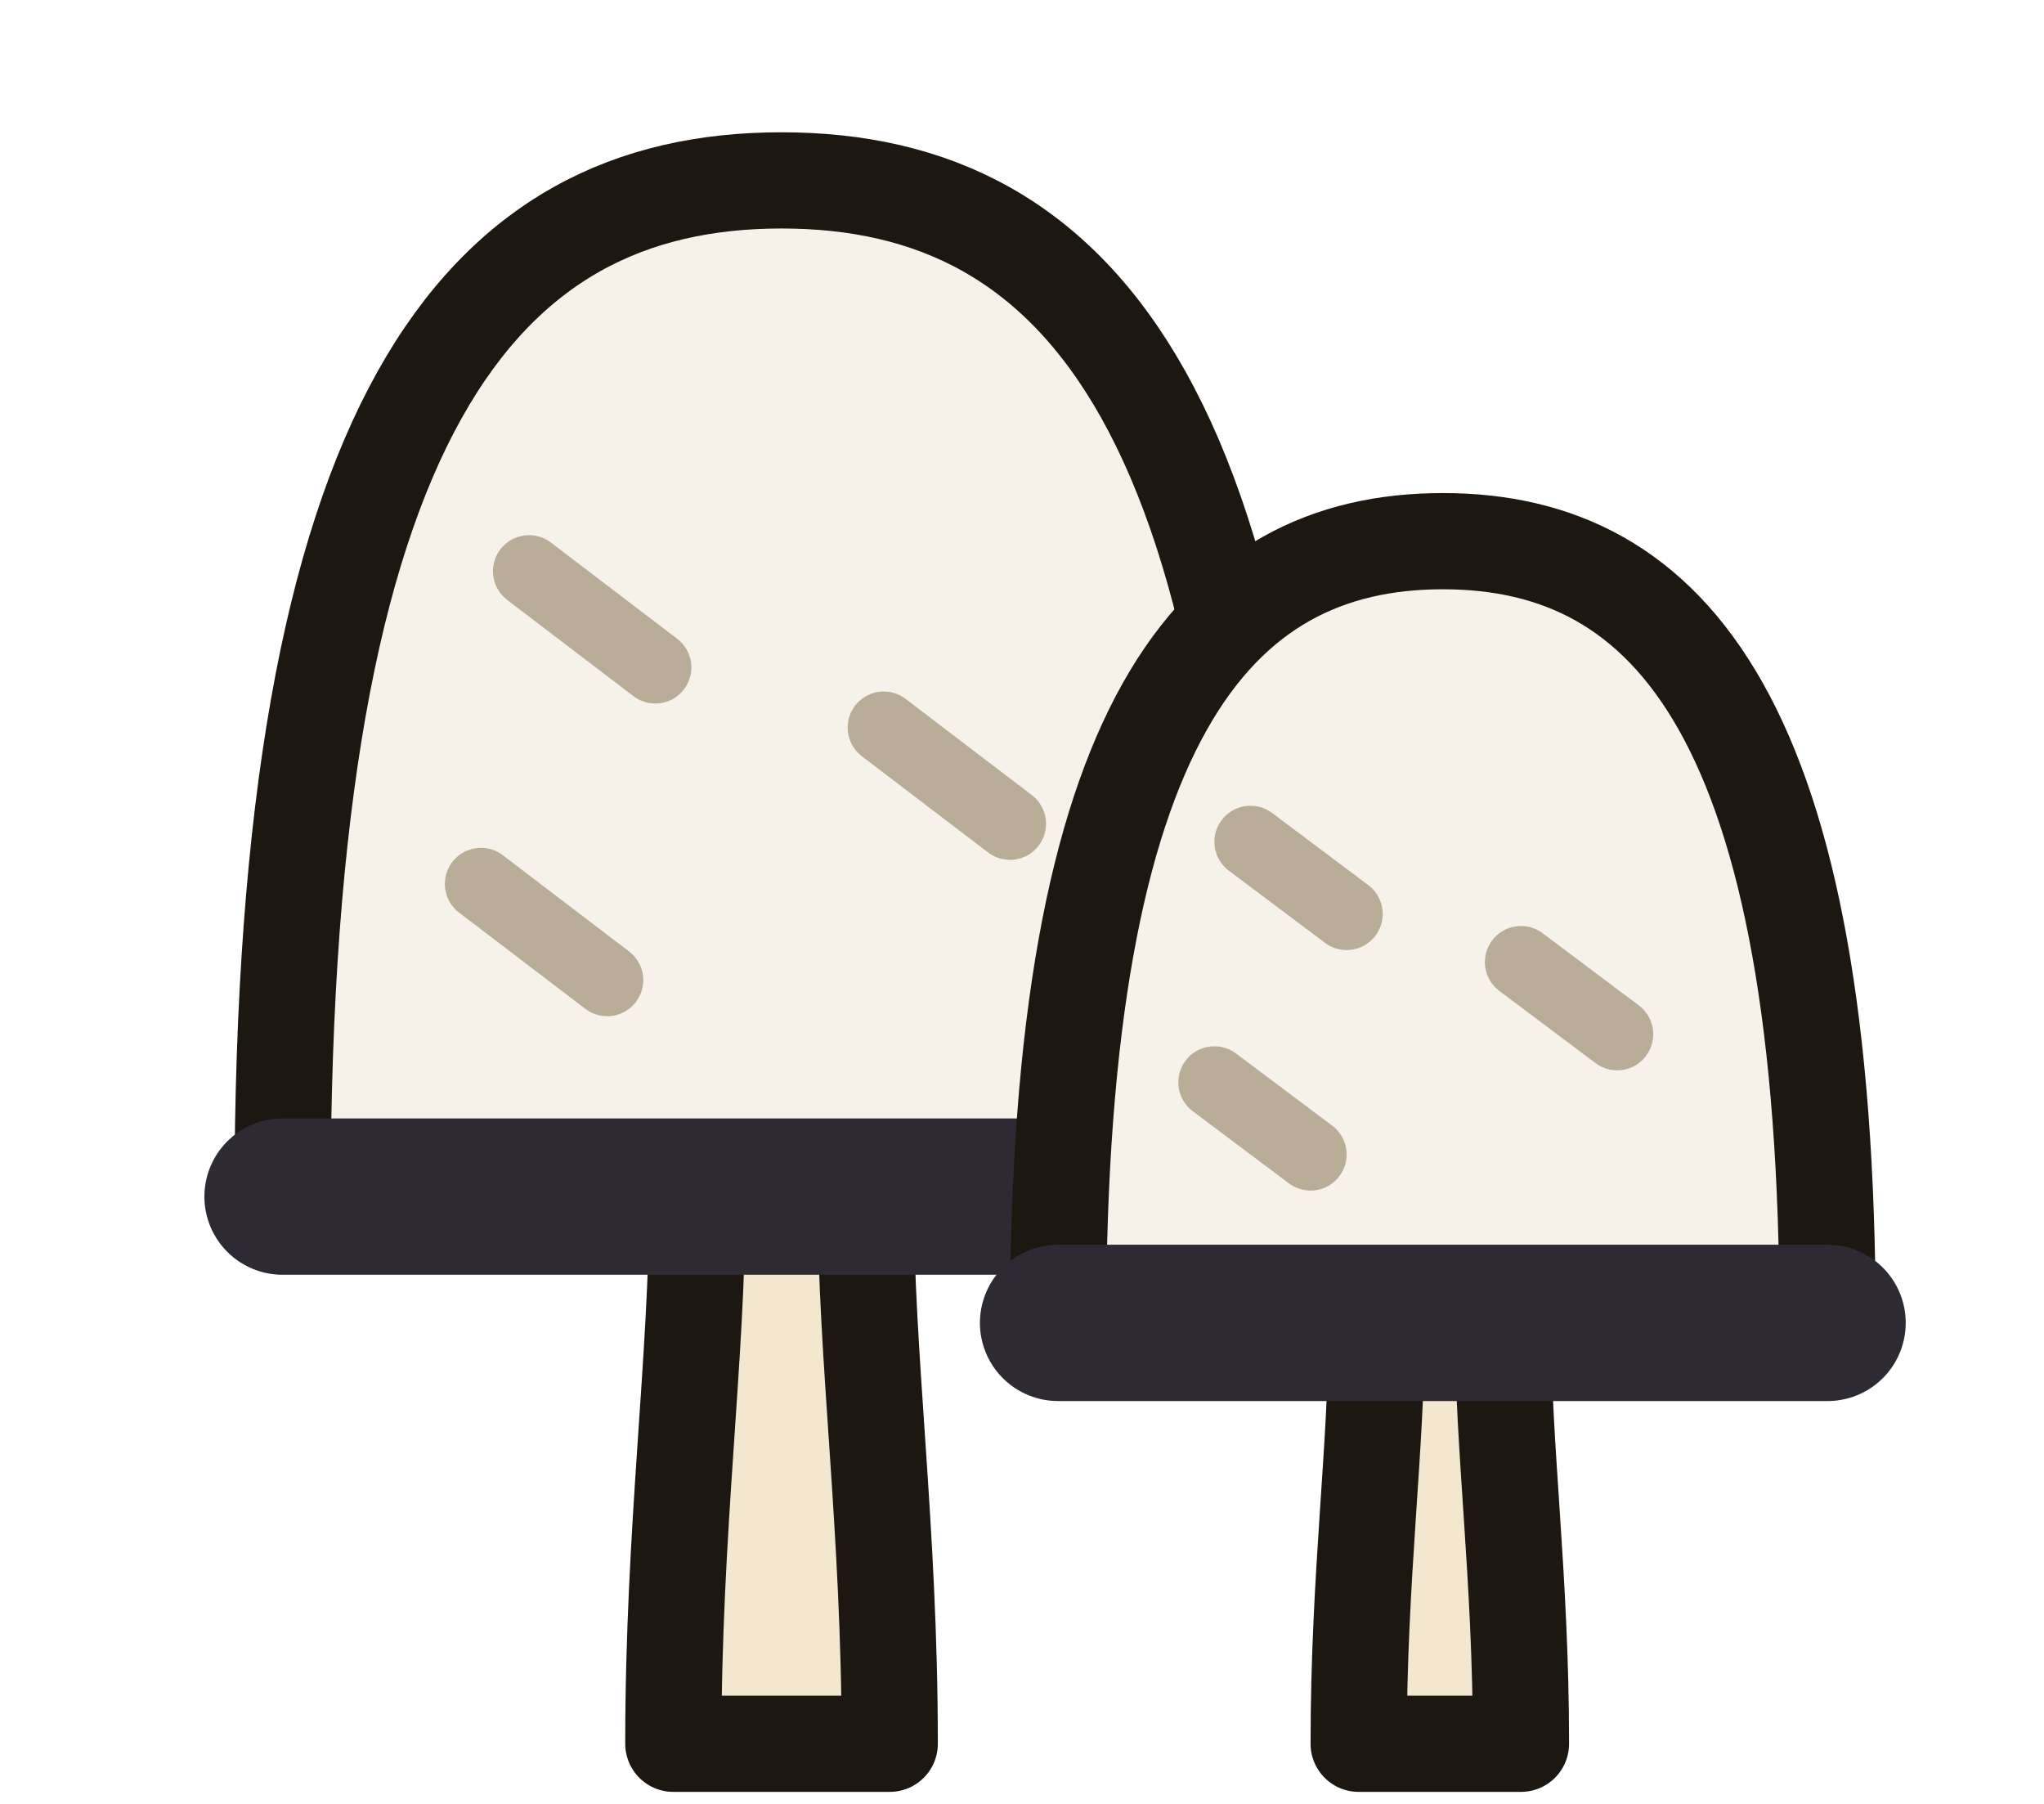
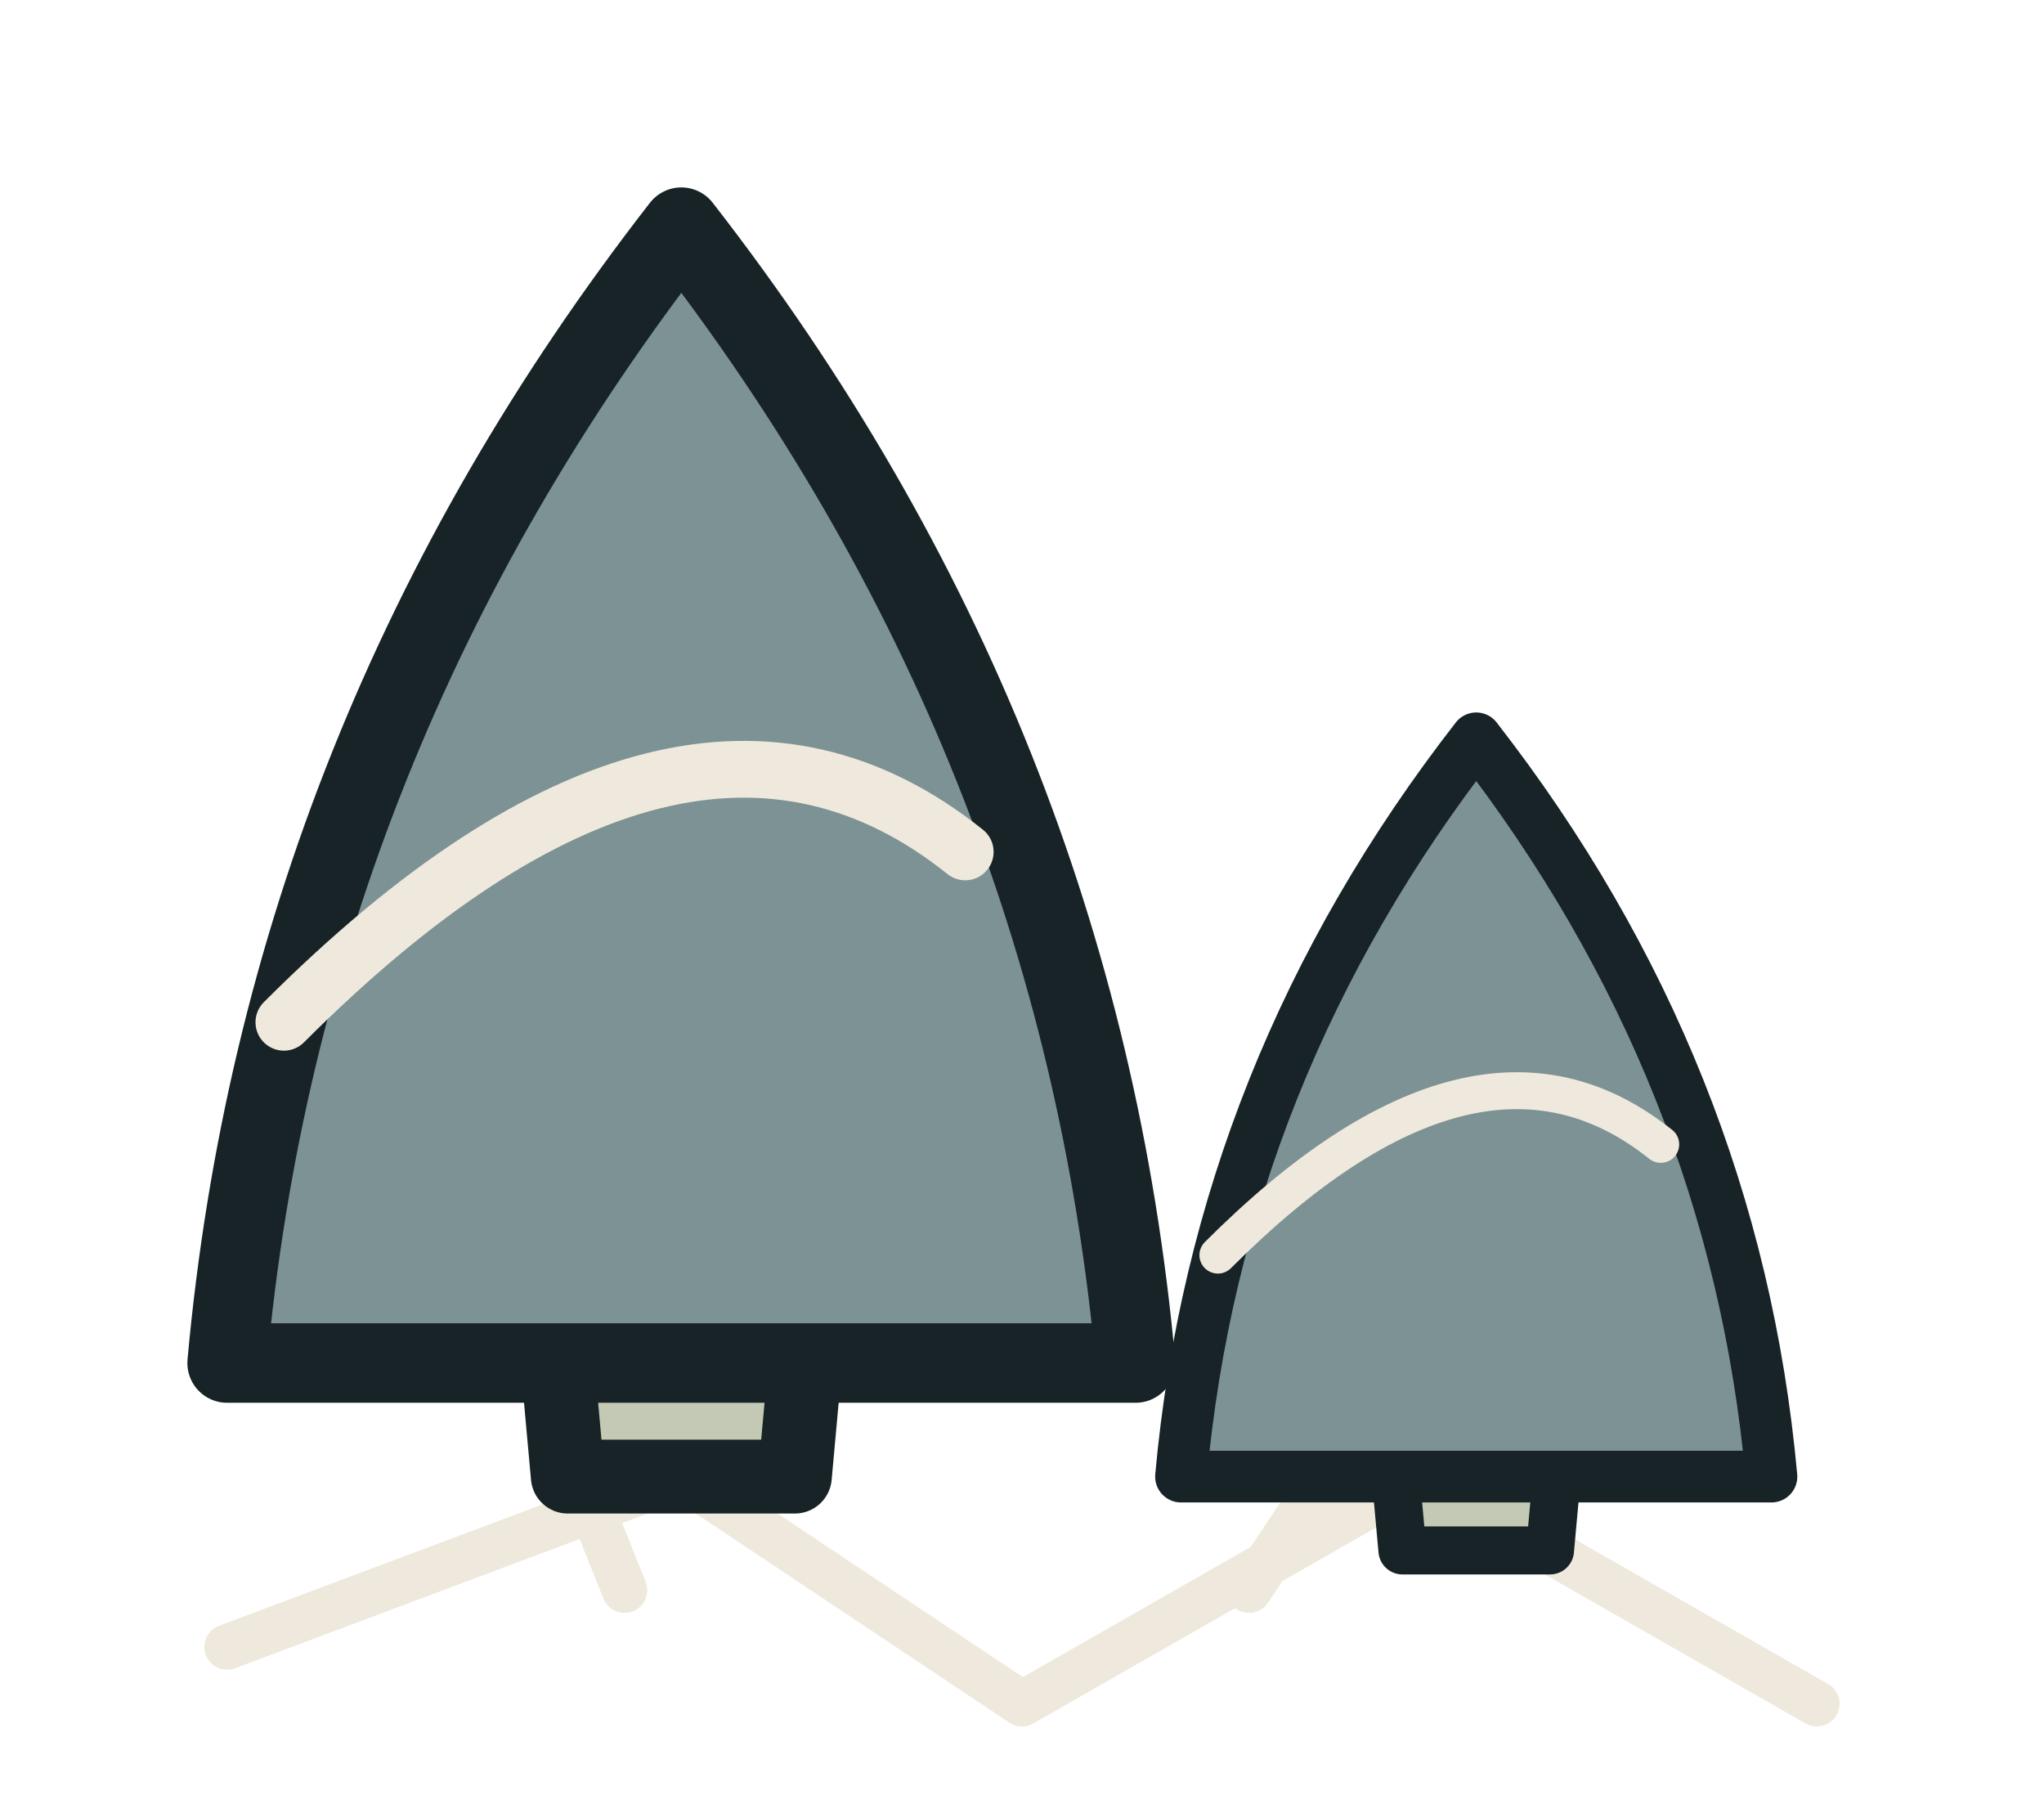
- <svg xmlns="http://www.w3.org/2000/svg" width="34" height="30" viewBox="0 0 34 30">
-   <path d="M11.2 29c0 -3.6 0.4 -6.4 0.4 -9.1h2.8c0 2.7 0.4 5.5 0.4 9.1z" fill="#f3e7cf" stroke="#1d1712" stroke-linejoin="round" stroke-linecap="round" stroke-width="1.6" />
-   <path d="M4.7 19.9C4.7 6.9 8 3 13 3C18 3 21.3 6.9 21.3 19.9z" fill="#f6f2ea" stroke="#1d1712" stroke-linejoin="round" stroke-linecap="round" stroke-width="1.6" />
-   <path d="M4.7 19.9h16.6" stroke="#2e2a33" stroke-width="2.6" stroke-linecap="round" />
-   <path d="M8.8 9.5l2.1 1.6M14.7 12.1l2.1 1.6M8 14.7l2.1 1.6" stroke="#b9ad98" stroke-width="1.2" stroke-linecap="round" />
-   <path d="M22.6 29c0 -2.8 0.3 -4.9 0.3 -7h2.1c0 2.1 0.3 4.2 0.3 7z" fill="#f3e7cf" stroke="#1d1712" stroke-linejoin="round" stroke-linecap="round" stroke-width="1.6" />
-   <path d="M17.6 22C17.6 12 20.2 9 24 9C27.8 9 30.4 12 30.4 22z" fill="#f6f2ea" stroke="#1d1712" stroke-linejoin="round" stroke-linecap="round" stroke-width="1.6" />
-   <path d="M17.6 22h12.8" stroke="#2e2a33" stroke-width="2.6" stroke-linecap="round" />
-   <path d="M20.8 14l1.6 1.2M25.3 16l1.6 1.2M20.2 18l1.6 1.2" stroke="#b9ad98" stroke-width="1.2" stroke-linecap="round" />
+ <svg xmlns="http://www.w3.org/2000/svg" width="36" height="32" viewBox="0 0 36 32">
+   <g stroke-linejoin="round" stroke-linecap="round">
+     <path d="M4 29L12 26L18 30L25 26L32 30M11 28L9 23M22 28L26 22" fill="none" stroke="#eee9dc" stroke-width="0.8" />
+     <g transform="translate(12 24) scale(1)">
+       <path d="M-2 2L-3-9H3L2 2Z" fill="#c3c9b4" stroke="#172326" stroke-width="1.3" />
+       <path d="M-8 0Q-7-11 0-20Q7-11 8 0Z" fill="#7c9294" stroke="#172326" stroke-width="1.4" />
+       <path d="M-7-6Q0-13 5-9" fill="none" stroke="#eee9dc" stroke-width="1" />
+     </g>
+     <g transform="translate(26 26) scale(0.65)">
+       <path d="M-2 2L-3-9H3L2 2Z" fill="#c3c9b4" stroke="#172326" stroke-width="1.3" />
+       <path d="M-8 0Q-7-11 0-20Q7-11 8 0Z" fill="#7c9294" stroke="#172326" stroke-width="1.4" />
+       <path d="M-7-6Q0-13 5-9" fill="none" stroke="#eee9dc" stroke-width="1" />
+     </g>
+   </g>
</svg>
